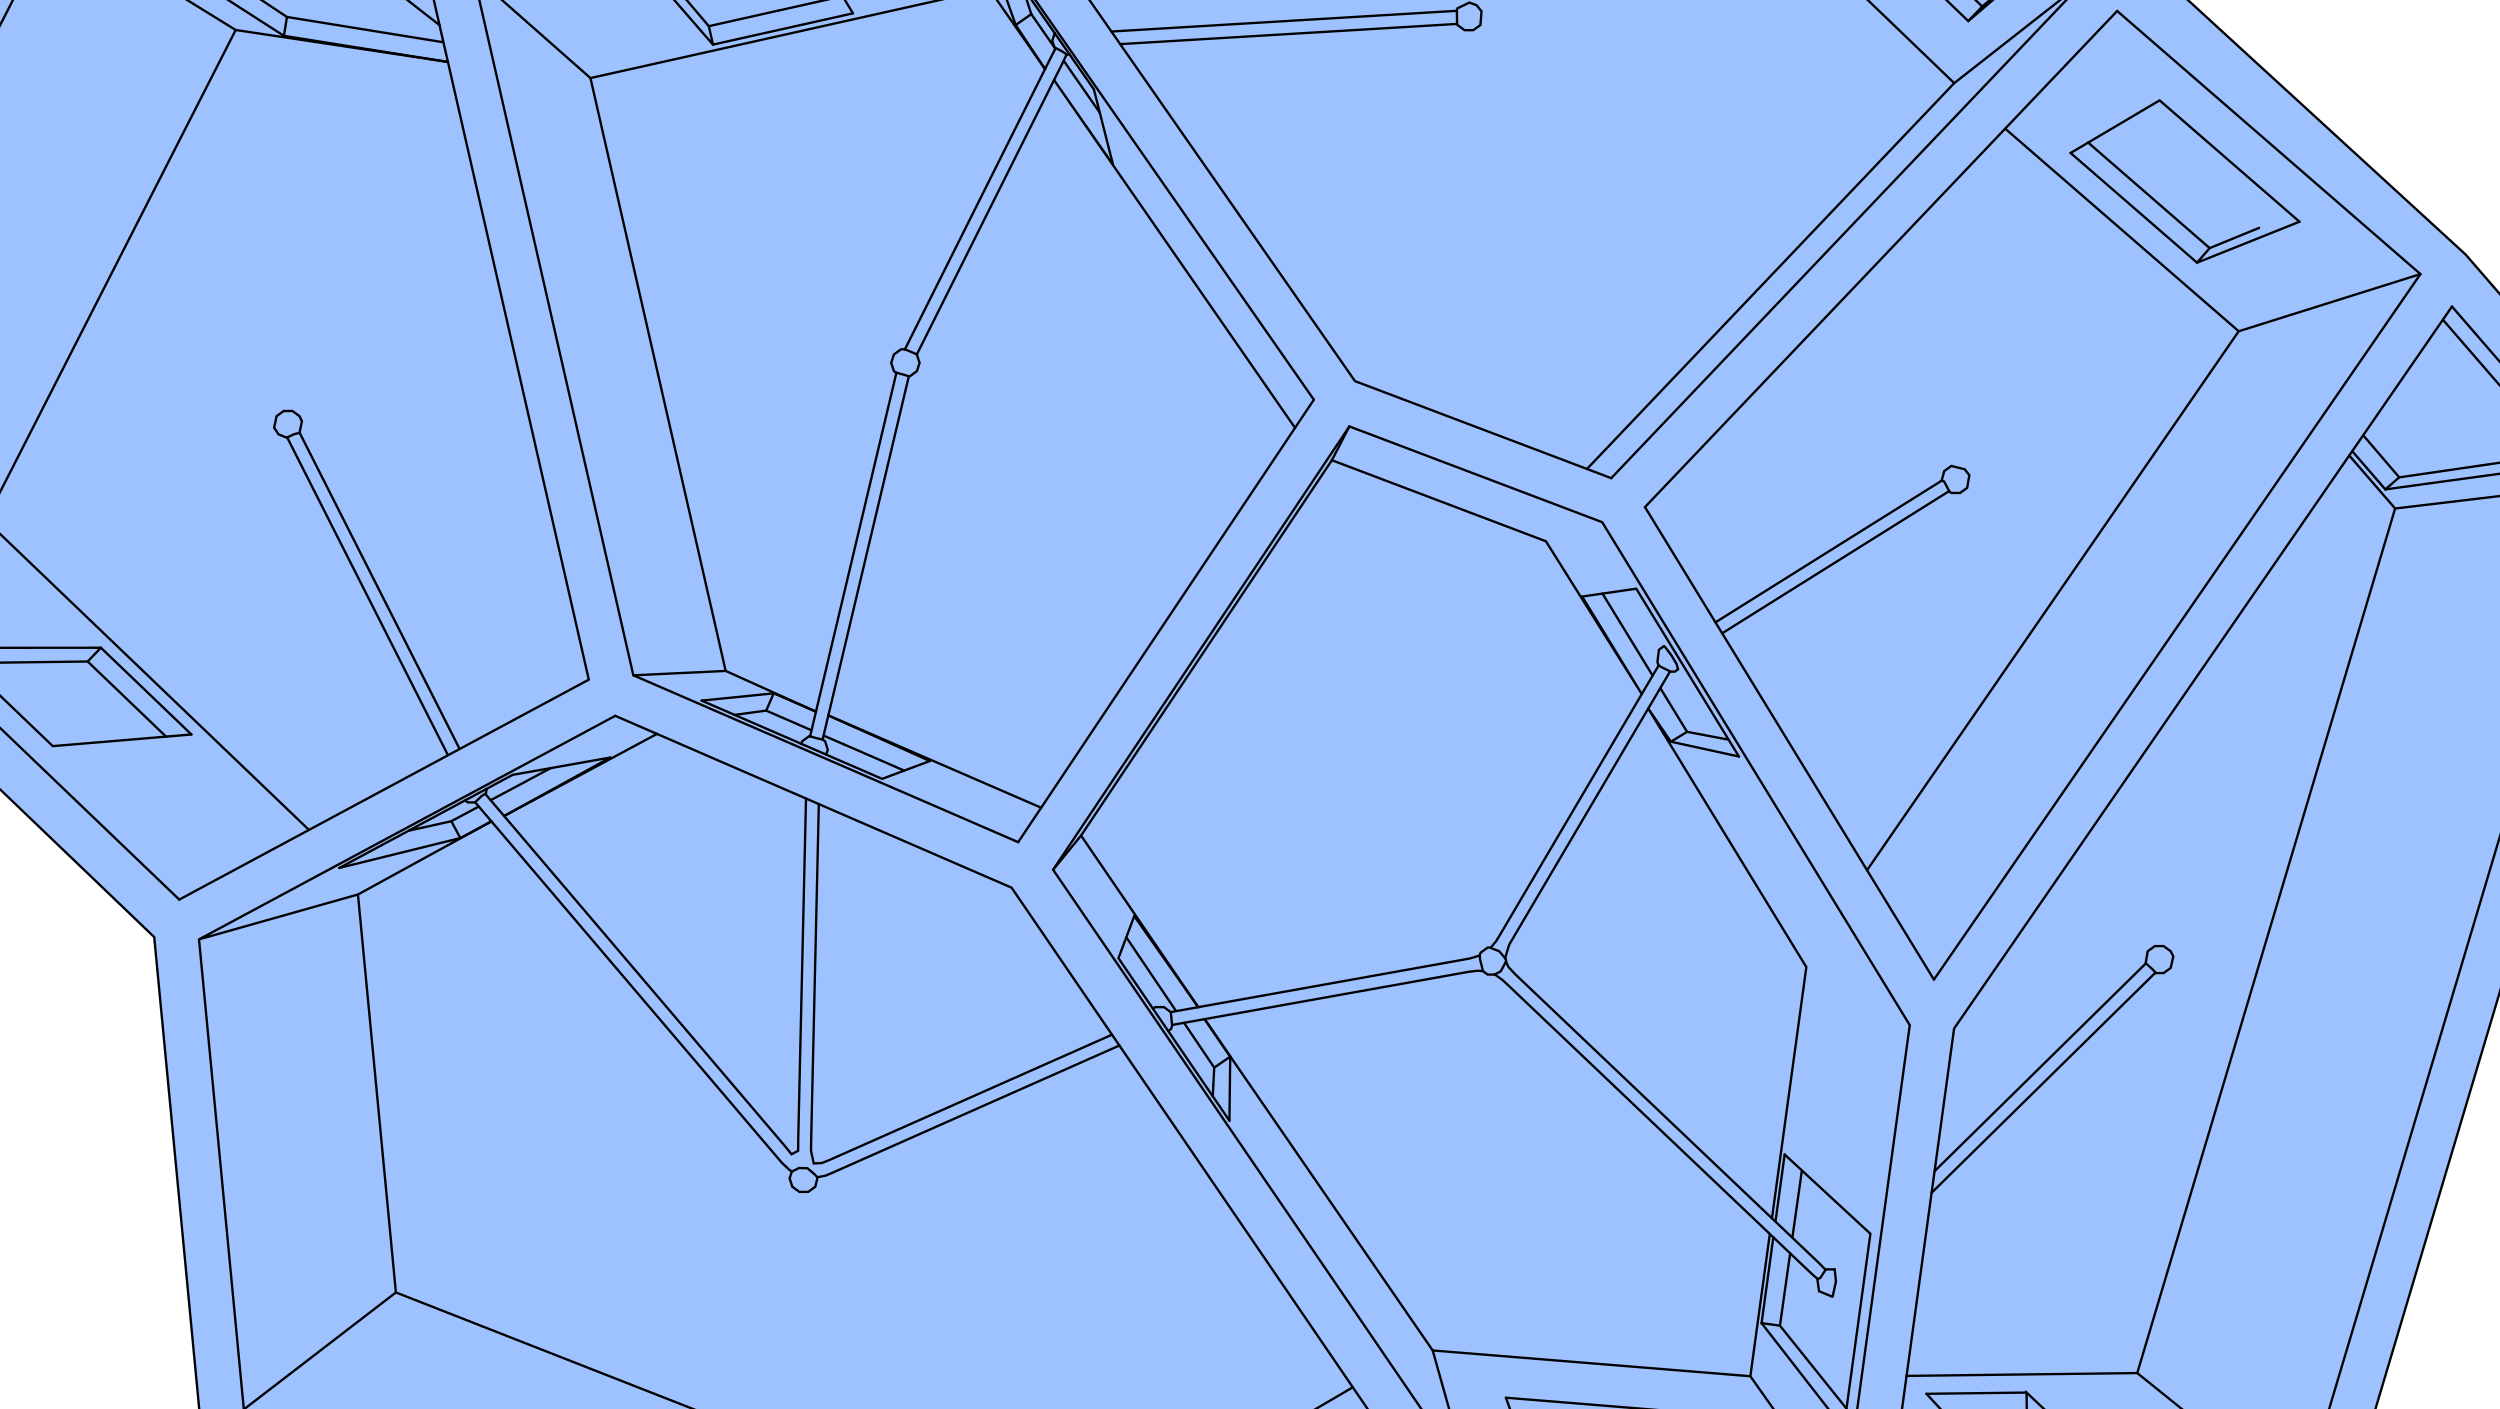
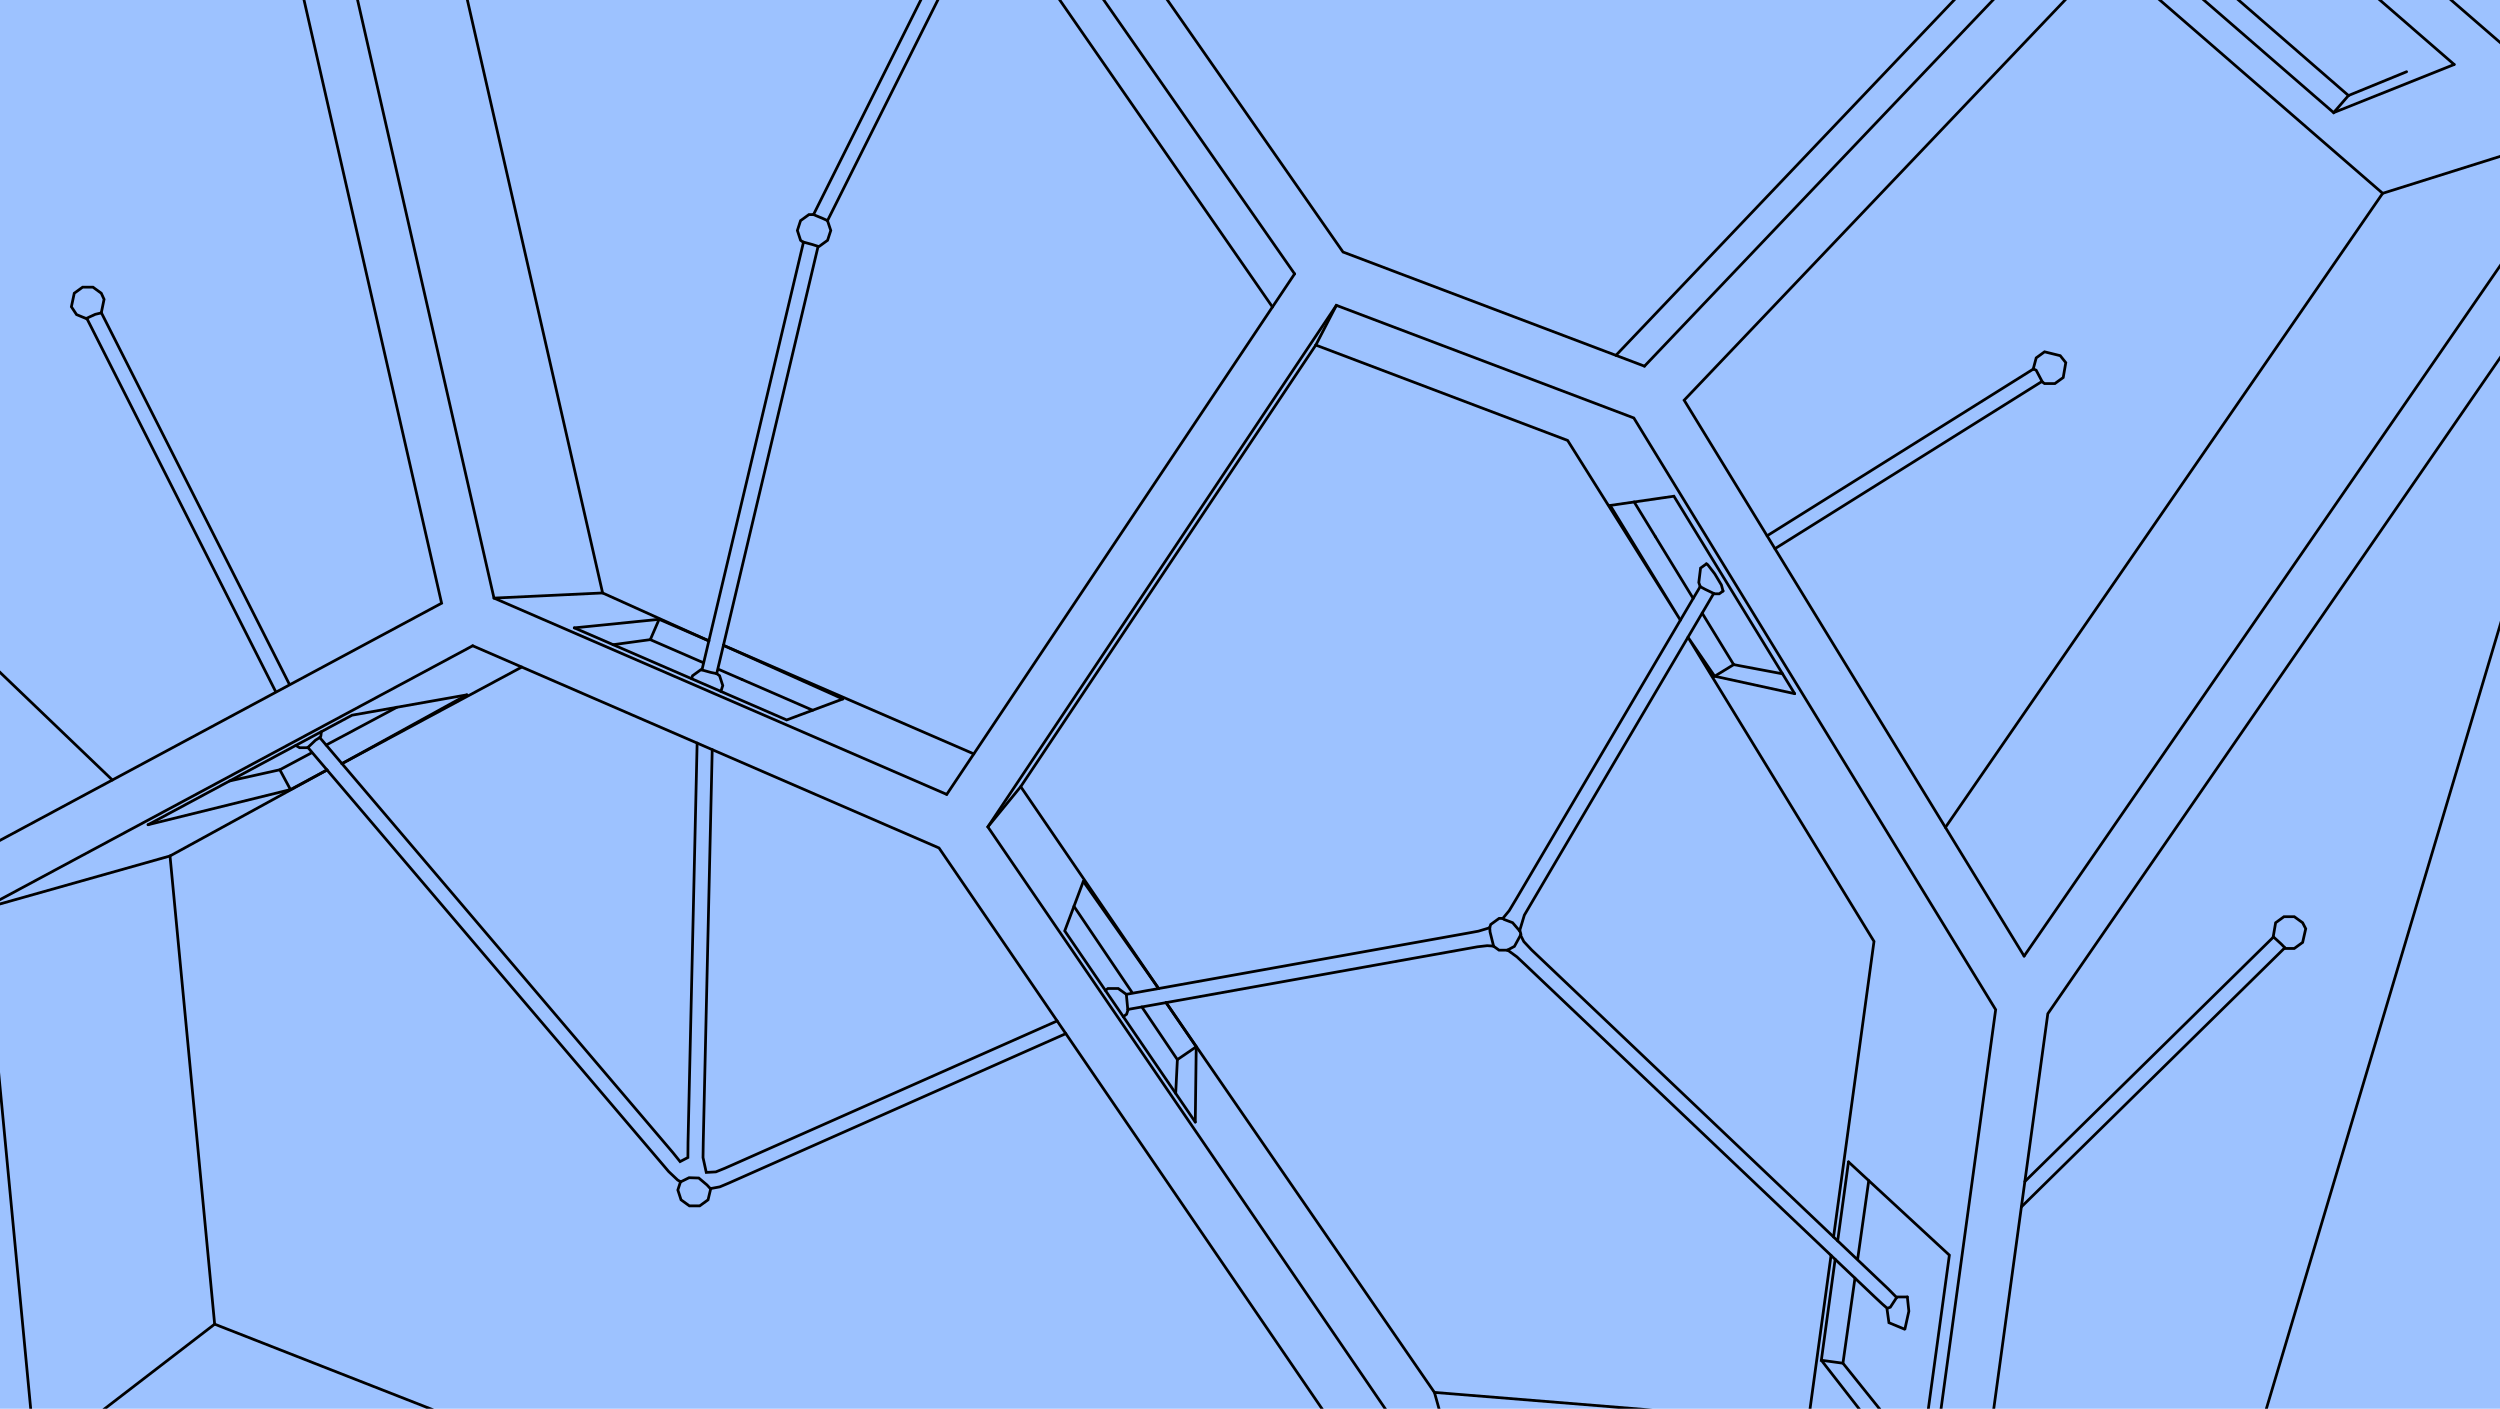
- <svg xmlns="http://www.w3.org/2000/svg" width="2126" height="1198">
-   <style>.B{fill:none}.C{stroke:#000}.D{stroke-linecap:round}.E{stroke-width:1.5}</style>
-   <defs>
+ <svg xmlns="http://www.w3.org/2000/svg" width="2126" height="1198" version="1.1" id="svg57" viewBox="0 0 1807.1 1018.3">
+   <style id="style2">.B{fill:none}.C{stroke:#000}.D{stroke-linecap:round}.E{stroke-width:1.5}</style>
+   <defs id="defs7">
    <clipPath id="A">
-       <path d="M0 0h1595v899H0z" />
+       <path d="M 0,0 H 1595 V 899 H 0 Z" id="path4" />
+     </clipPath>
+     <clipPath clipPathUnits="userSpaceOnUse" id="clipPath1090">
+       <rect style="opacity:1;fill:#e09eff;fill-opacity:0.8;stroke-width:1.275;stroke-dasharray:1.275, 2.55" id="rect1092" width="1355.359" height="763.744" x="136.14" y="106.462" />
    </clipPath>
  </defs>
-   <g clip-path="url(#A)" transform="matrix(1.3333 0 0 1.3333 0 .00003)">
-     <path d="M1187.625 991.41l-255.609-20.734-269.504 157.472-533.52-209.21-30.629-321.243-286.625-274.648L18.965-83.301l265.719 42.27 312.113-69.758 54.223-245.293 475.601 109.75 446.051 408.73 120.535 139.164-204.672 686.153-300.91 3.695" fill="#84b3ff" fill-opacity=".8" />
-     <g transform="rotate(270)" class="B C D E">
-       <path d="M-991.41 1187.625l20.734-255.609-157.472-269.504 209.21-533.52 321.243-30.629 274.648-286.625L83.301 18.965l-42.27 265.719 69.758 312.113 245.293 54.223-109.75 475.601-408.73 446.051-139.164 120.535-686.153-204.672-3.695-300.91" />
-       <path d="M-911.27 1175.965l124.332 17.015 50.563-54.695m253.848-29.18l107.054-65.468-5.004-34.528M-105 709.879l48.016-12.191 102.961-71.743m-630.297 97.504l-26.821-10.074-103.632 70.773M-446.855 447.5l-49.922 115.129 11.375 30.433m2.226-203.824l-11.027-62.254-59.375-110.554m-335.414 1012.289l-53.731 49.703.875 71.07m645.668 288.539l91.977-79.668-.149-.547m62.93-91.164l77.406-89.226-33.558-56.762m98.75-48.168l150.187-156.25M-891.492 960.504l-17.699 6.375-11.981 147.707M-8.5 544.027l61.012-36.832-22.973-102.777m-45.578-124.074l31.305-40.082L40.34 82.648M-413.215-31.754l-62.676 65.41 7.43 88.43m-494.434 1082.273l306.872 41.993 460.507 317.554m188.5-213.543l-316.414-301.172-301.371 184.305m726.742-609.664L-243.09 864.238l-61.89 163.438m50.039-189.68l-282.207-188.594m80.582-256.996l-109.625 252.817-385.457 263.246" />
-       <path d="M14.152 273.457l-447.64 102.094-140.289-261.231m102.011 988.207l4.989-26.492m69.418-42.469l18.765-11.48m-519.84 155.637l52.918-42.446 46.118 6.52m9.953 1.41l42.91 6.066m737.519-491.5l17.352-5.601m-707.559 121.359l18.293.918 28.555-19.261m7.453-5.032l47.102-31.777m122.945-179.906l5.73-13.18m3.336-7.676l12.575-28.918-2.743-20.16m-58.453-163.152l-9.363-17.539-6.066-27.25m371.609 1148.75l67.297-77.489m-198.656 300.481l-14.86-102.078 26.852-22.969M2.07 1271.566l-6.226-7.261 144.66-150.95 8.715 5.125M-6.684 496.746l-10.019-44.637 47.832-40.582m-58.086-128.695l16.133-99.816 46.285-69.704M-422.918-21.625l.996 77.547-47.898 49.98m-290.961 1126.114l.711.722 8.843 8.992 4.426 4.497 44.219 44.961 4.418 4.492 8.844 8.992 4.422 4.492 4.418 4.496 4.421 4.496 4.422 4.492 4.418 4.497 4.422 4.492 4.418 4.496 4.422 4.492 4.418 4.492 4.418 4.496 4.422 4.492 8.836 8.985 11.582 11.773m5.84-6.164l-.621-.633-4.411-4.484-4.414-4.488-4.41-4.485-4.414-4.484-4.41-4.488-4.414-4.489-4.41-4.484-4.414-4.488-4.414-4.485-4.415-4.488-4.41-4.488-4.414-4.488-4.414-4.485-48.554-49.371-4.418-4.492-8.829-8.977-4.418-4.488-4.414-4.492-3.957-4.024m-62.879-69.554l.524-.457 4.094-4.032 4.277-4.496 8.555-9 4.281-4.5 21.387-22.5 4.277-4.496 17.109-18 4.278-4.496 4.277-4.5 4.274-4.496 8.554-9 4.278-4.496 4.273-4.5 4.277-4.496 4.274-4.496 4.277-4.5 4.277-4.496 4.274-4.5 4.277-4.496 8.547-8.993 4.277-4.496 4.274-4.5 4.273-4.496 4.278-4.496 12.82-13.488 4.277-4.496 12.821-13.488 4.273-4.493 8.547-8.992 4.48-4.187 3.442-1.731m2.394-.449l.235-.027 8.269 2.5 6.27 3.679 6.258 3.688 6.261 3.687 6.262 3.684 31.309 18.437 6.265 3.688 6.262 3.687 6.266 3.692 6.261 3.687 6.266 3.688 6.262 3.687 6.265 3.692 6.266 3.687 6.266 3.692 6.265 3.687 6.266 3.691 6.265 3.688 6.266 3.691 6.266 3.688 6.265 3.691 6.27 3.692 6.265 3.691 6.262 3.684 5.207 3.039m24.328 33.246l.426.68 2.742 4.375 2.739 4.375 2.742 4.375 2.738 4.375 2.742 4.375 2.739 4.378 2.742 4.375 2.738 4.372 2.742 4.375 2.738 4.375 2.743 4.375 5.476 8.75 2.742 4.371 5.477 8.75 2.742 4.375 2.738 4.371 2.739 4.375 2.738 4.371 2.738 4.375 2.742 4.371 2.739 4.375 5.476 8.742 2.739 4.375 13.691 21.856 2.738 4.375 2.528 4.031m6.82-4.52l-.223-.355-10.953-17.485-2.738-4.375-2.735-4.371-2.738-4.371-2.742-4.375-5.477-8.742-2.738-4.375-2.738-4.371-2.738-4.375-2.739-4.371-2.738-4.375-2.742-4.371-5.477-8.75-2.742-4.375-2.738-4.371-2.738-4.375-2.743-4.375-5.476-8.75-2.742-4.375-2.739-4.375-2.742-4.375-2.738-4.375-2.742-4.375-2.739-4.375-2.742-4.375-5.312-8.485m-27.547-36.265l-.266-.16-6.39-3.786-37.571-22.125-6.261-3.683-6.262-3.688-6.258-3.687-6.262-3.684-6.258-3.687-6.261-3.684-6.258-3.687-6.262-3.684-6.258-3.687-6.257-3.684-6.258-3.688-25.031-14.734-6.254-3.687-12.516-7.368-6.254-3.683-6.258-3.684-6.273-3.762-4.219-3.48m-4.945-7.078l-.289-.582-1.676-5.551-.945-5.121-.914-5.094-.911-5.094-.914-5.093-.91-5.094-.914-5.09-1.828-10.187-.91-5.094-.914-5.094-.914-5.098-.91-5.093-2.743-15.282-.91-5.097-.914-5.094-.914-5.098-.914-5.093-.91-5.094-1.828-10.195-.914-5.094-.91-5.098-.915-5.097-.914-5.094-2.742-15.293-.91-5.098-6.824-38.039m-14.418-37.488l-.262-.59-4.195-9.453-2.098-4.731-2.094-4.726-4.195-9.453-2.094-4.727-2.097-4.726-2.094-4.727-2.098-4.727-2.093-4.726-4.196-9.453-4.187-9.453-2.098-4.723-2.094-4.727-2.097-4.726-2.094-4.727-2.098-4.722-2.093-4.727-2.098-4.723-2.094-4.726-2.094-4.723-2.097-4.726-2.094-4.723-2.094-4.727-2.097-4.722-2.094-4.727-4.188-9.445-2.097-4.723-2.094-4.726-8.375-18.891-2.082-4.742-1.965-4.86-.285-5.191 8.066-1.762 8.317.125 8.277.188 8.281.187 8.282.192 8.277.187 8.281.192 8.281.187 8.282.192 16.562.375 8.285.191 8.282.187 8.281.192 8.285.187 8.285.192 8.281.187 8.285.188 8.286.191 8.285.188 8.285.191 8.285.188 8.285.191 8.289.187 8.285.192 22.313.508m41.195 2.429l.93.219 8.156 1.942 8.227 1.953 8.226 1.949 8.223 1.953 8.227 1.953 8.222 1.949 8.227 1.953 8.222 1.954 8.223 1.949 8.223 1.953 8.222 1.949 16.446 3.906 8.218 1.95 8.223 1.953 8.219 1.949 8.223 1.949 8.218 1.953 8.219 1.95 8.219 1.953 24.656 5.847 8.215 1.953 8.219 1.95 8.215 1.949 17.039 4.039m13.961 5.102l.179.089 6.34 3.176 6.414 3.207 6.41 3.207 19.242 9.621 6.411 3.207 19.242 9.621 6.414 3.211 6.418 3.207 6.414 3.207 6.414 3.211 6.418 3.207 6.414 3.207 6.418 3.211 6.414 3.207 6.418 3.211 6.418 3.207 6.418 3.211 6.418 3.207 12.836 6.422 6.418 3.207 12.836 6.422 6.422 3.211 6.406 3.199 5.211 2.469m6.547 34.145l.011.168.309 5.179.312 5.176.309 5.176.313 5.176.308 5.175.313 5.172.308 5.176.313 5.176.308 5.176.313 5.175.308 5.172.313 5.176.309 5.176.308 5.172.313 5.175.308 5.172.313 5.176.308 5.172.313 5.176.308 5.172.313 5.175.309 5.172.312 5.172.309 5.172.312 5.176.617 10.344.313 5.171.308 5.172.313 5.172.308 5.172.313 5.172.617 10.344.313 5.172.308 5.171.313 5.168.308 5.172.313 5.172.777 12.942m8.352-.18l-.039-.723-.313-5.176-.308-5.175-.309-5.172-.313-5.176-.308-5.176-.313-5.176-.308-5.175-.313-5.176-.308-5.176-.313-5.176-.308-5.175-.313-5.176-.308-5.176-.313-5.176-.309-5.176-.312-5.175-.309-5.18-.312-5.176-.309-5.176-.308-5.179-.625-10.352-.309-5.18-.309-5.175-.312-5.18-.309-5.18-.312-5.175-.309-5.18-.312-5.18-.313-5.176-.308-5.179-.313-5.18-.308-5.18-.313-5.179-.308-5.176-.313-5.18-.309-5.18-.312-5.179-.309-5.18-.312-5.184-.309-5.179-.437-7.301m-11.063-35.773l-.98-.528-6.602-3.367-6.422-3.211-6.425-3.211-6.422-3.215-6.426-3.211-6.422-3.211-6.426-3.214-19.265-9.633-6.422-3.215-32.11-16.055-6.418-3.211-6.422-3.211-6.421-3.207-12.836-6.422-6.422-3.21-6.418-3.208-12.836-6.421-6.418-3.207-6.418-3.211-17.113-8.551m-14.938-5.422l-.801-.191-8.296-1.973-8.223-1.953-8.223-1.949-8.222-1.954-8.227-1.953-8.223-1.953-8.226-1.949-8.223-1.953-24.68-5.86-8.226-1.949-24.68-5.859-8.23-1.953-8.227-1.953-8.23-1.953-8.227-1.954-24.691-5.859-8.231-1.957-8.23-1.953-8.235-1.953-25.328-6.008m-39.691-2.629l-.891-.02-8.297-.191-8.293-.187-8.293-.192-8.293-.187-8.293-.192-16.585-.375-8.293-.191-8.293-.188-8.289-.191-8.293-.188-8.289-.191-8.29-.187-8.292-.188-8.29-.191-8.289-.188-8.289-.191-8.289-.188-8.285-.191-16.578-.375-8.285-.192-8.289-.187-8.285-.191-16.571-.375-8.242-.067-2.211-4.23 4.84-3.883 9.547-8.117 4.773-4.063 4.774-4.058 4.773-4.063 4.77-4.059 9.547-8.125 4.773-4.058 9.547-8.125 4.777-4.059 14.321-12.187 4.773-4.059 4.777-4.062 9.547-8.125 4.778-4.063 9.546-8.125 4.778-4.062 4.773-4.063 4.778-4.062 4.773-4.063 9.555-8.125 4.773-4.066 9.555-8.125 4.773-4.063 4.778-4.066 9.554-8.125 4.778-4.067 4.777-4.062 4.777-4.066 4.778-4.063 4.777-4.066 4.777-4.063 4.778-4.066 4.777-4.063 4.777-4.066 4.778-4.063 10.187-8.675m28.574-16.305l.754-.383 6.559-3.32 13.125-6.641 6.559-3.32 6.562-3.317 6.559-3.32 6.562-3.32 13.117-6.641 6.559-3.316 6.562-3.321 6.559-3.32 6.559-3.316 6.558-3.321 6.555-3.32 6.558-3.316 6.559-3.321 6.559-3.316 6.554-3.316 6.559-3.321 6.555-3.316 6.558-3.317 6.555-3.32 6.555-3.316 6.558-3.317 6.555-3.316 6.555-3.32 19.664-9.95 4.222-2.14m-3.152-7.832l-.852.426-6.558 3.32-6.563 3.32-6.558 3.317-6.559 3.32-6.562 3.32-6.559 3.32-6.563 3.321-6.562 3.316-6.559 3.32-19.687 9.961-6.563 3.325-19.687 9.961-6.566 3.32-6.563 3.32-6.563 3.324-6.566 3.321-6.562 3.32-6.567 3.324-6.566 3.321-6.563 3.324-6.566 3.32-6.567 3.324-6.566 3.321-6.566 3.324-6.567 3.32-11.371 5.754m-30.004 17.344l-.441.371-4.844 4.113-4.781 4.071-4.781 4.066-4.782 4.07-4.781 4.067-4.781 4.07-9.563 8.133-4.781 4.07-9.562 8.133-4.782 4.07-4.781 4.067-4.777 4.066-14.344 12.199-4.777 4.067-4.782 4.066-4.777 4.066-4.781 4.067-4.778 4.066-4.781 4.067-4.777 4.066-4.781 4.067-4.778 4.066-4.781 4.066-4.777 4.063-9.555 8.133-4.781 4.066-4.778 4.063-9.554 8.132-4.778 4.063-4.777 4.066-4.777 4.063-4.778 4.066-4.777 4.063-4.777 4.066-4.778 4.063-4.777 4.066-9.555 8.125-4.773 4.066-9.555 8.125-4.777 4.055-4.625 4.898-.887 1.555m-3.683 16.094l.003.344.907 4.836 2.027 4.824 4.187 9.453 4.196 9.453 2.094 4.731 2.097 4.726 2.094 4.727 4.195 9.453 2.094 4.73 4.195 9.453 2.094 4.731 2.098 4.726 2.097 4.731 2.098 4.726 2.098 4.731 2.093 4.726 4.196 9.461 2.097 4.727 4.196 9.461 2.094 4.73 2.097 4.727 18.879 42.574 2.098 4.735 7.644 17.238" />
-       <path d="M-653.723 747.641l.161.886.894 5.032.914 5.097 1.828 10.203.918 5.102 7.313 40.812.914 5.098 1.828 10.203.914 5.098.914 5.101.914 5.098.914 5.102.914 5.097.914 5.102 2.742 15.293.915 5.101 3.656 20.391.91 5.098 2.742 15.293.914 5.093.914 5.098.91 5.098.61 5.261-.211 3.395m-2.223 7.543l-.316.644-3.309 4.543-4.265 4.543-4.274 4.493-17.094 17.984-4.277 4.496-12.82 13.488-4.278 4.496-8.547 8.993-4.277 4.496-8.547 8.992-4.277 4.5-4.274 4.496-4.277 4.496-4.277 4.5-4.274 4.496-4.277 4.496-4.277 4.5-4.274 4.496-4.277 4.5-4.277 4.496-4.278 4.5-4.273 4.5-4.278 4.497-8.554 9-4.278 4.496-21.386 22.5-4.278 4.496-4.281 4.5-4.277 4.5-4.278 4.504-4.277 4.5-4.281 4.5-4.324 4.617-2.352 2.695m502.426 83.793l-1.09 1.504v5.594l3.285 4.527 8.063 1.387 3.777-3.004 2.094-8.504-3.289-4.527-6.098-1.621M-620.66 1374.48v5.497l3.289 4.527 7.398 1.668 3.246-1.668 3.289-4.527v-5.594l-3.289-4.528-7.921-1.363m202.503-307.234l-2.3-3.168-7.809-.961-2.25.762m-3.883 7.207v3.121l1.496 2.058m-382.925 94l.203.465.004 5.453m-17.36-1.441l-.019-.246 3.433-8.293 7.965-1.121m800.332-229.75l-.687.242-3.289 4.523v5.598l3.289 4.527 8.699.715 3.891-3.125 1.714-4.594-3.664-7.644-1.605-.524m-14.238-256.343l-4.875-1.582-5.399 1.832m-3.5 7.261l-.019.2.207 1.754m-569.641 268.695v-2.027l-3.289-4.528-1.68-.547" />
-       <path d="M-619.363 945.781l-2.231 3.071v4.5m8.102 7.183l.508.168 1.91-.621m388.273-382.902v-2.492l-3.289-4.528-5.324-1.726-5.32 1.726-1.137 1.563m-2.152 7.918v.644l3.289 4.524 5.32 1.73 5.371-1.797m-50.059-393.715l.02.02 7.336 1.512 3.308-1.512 3.29-4.524v-5.597l-3.29-4.528-7.347-1.554-4.235 2.804-2.351 5.715m-231.203 113.141l-1.242 2.039v4.629m5.339 6.457l.973.453 2.387.305m33.594 206.351v-.613l-3.293-4.527-1.602-.532m-6.891 15.891l3.168 1.027 5.325-1.73 1.16-1.594m-173.903 222.117l3.188-4.382v-5.602l-1.016-1.395m-14.238 9.723l1.313 1.801 2.613.851m-93.418-242.683l-4.492-1.461-5.321 1.73-3.289 4.528v5.593l3.289 4.528 6.121 1.469m14.434 616.808l-42.82-5.859m-9.993-1.367l-54.726-7.489-1.606 11.707m465.043-126.168l-62.203 38.039m0 0l97.43-61.121 51.703-136.527" />
-       <path d="M-293.547 849.5l21.551 11.145-61.066 161.257-320.782 196.176-308.215-42.176" />
-       <path d="M-777.074 1130.191l160.234 21.926 164.91-100.851m0 0l-21.144 14.472 6.297 10.297M-105 709.879l53.941-37.586m0 0l-221.836 153.703M7.055 630.934l-51.121 35.621" />
-       <path d="M-44.066 666.555l28.125-18.727 6.925 9.945M-680.93 774.449l6.973 10.215 23.937-16.348" />
-       <path d="M-650.02 768.316l-211.332 145.493m328.414-224.289l-109.453 74.75" />
-       <path d="M-642.391 764.27l58.071-40.821m131.086-234.75l11.015 4.778m0 0l-4.636-45.977m-106.723-231.07l19.047 77.183m0 0l10.738-5.765m-418.055 1061.644l53.641-56.906-12.352.152m612.789 207.555l-24.375 21.109 7.676 8.864m206.895-209.602l-69.953 80.633 9.277 8.051m289.707-304.688L-13.43 1255.391l9.274 8.918m33.695-859.891l-57.992 50.32m0 0l11.75-2.629M40.34 82.648l-63.215 98.45 12.051 1.918m-457.637-60.93l55.328-57.742-8.789-8.422m-527.066 460.711l48.773-124.387-11.23-4.406m286.644 845.656l449.981 310.297 167.804-193.43m19.106-20.898l-317.07-301.789m-538.934 95.894l-67.356 52.395m639.274-315.32l-282.75-188.957-387.902 264.914-19.411 239.3" />
-       <path d="M-962.059 1175.902l84.27-59.492 90.723 12.414m313.992-63.086l-9.453 43.367m528.504-483.16l-61.918 21.883m-521.207 1.574l106.429-245.449L15.914 302.09l67.141 300.398-337.996 235.508m-419.016-53.332l-40.816-.516m272.554-290.671l-11.691 26.964" />
-       <path d="M-453.91 520.441l25.98-57.597m-87.258 201.234l58.86-135.742" />
-       <path d="M-456.328 528.336l-29.074 64.726m-69.344 78.626l21.808 17.832 239.391 159.98m-240.984-555.887l10.644 19.821" />
-       <path d="M-523.887 313.434l-46.633-85.125m102.418 190.703l-52.355-97.485" />
-       <path d="M-520.457 321.527l37.281 67.711m-115.957-262.3l-299.805 28.585 74.594 96.985 253.824-24.199-28.613-101.371m0 0l142.567 265.468m25.847 11.547l2.789 58.891 378.141-86.242L7.055 630.934l76-28.446m-971.262 690.098l-.785-63.867m11.422-12.684l1.808 147.141-83.906 104.187m764.152 96.543l-112.839 97.735-651.313-194.278" />
-       <path d="M-312.145 1521.402l15.965 116.629m-12.175 23.61l-15.977-133.981-551.43-164.484m585.227 135.211l-33.797 29.273m156.805-126.363l26.105 65.355m-33.398 77.141l-36.457-115.91-343.762-237.051" />
-       <path d="M-82.059 1278.934l-129.218 148.949m197.847-172.492l14.606 17.105m10.914 56.969l-65.117-83.039 176.453-183.578 85.996-372.645 112.652-17.707" />
-       <path d="M-53.027 1246.426l-246.09-234.231m-603.93 90.75l11.555-142.441m13.703 155.906l16.437-202.601-81.296 22.793m914.195-481.864L-8.5 544.027m-14.375-362.929l-16.637 104.597" />
-       <path d="M-39.512 285.695l20.371-135.363L52.113 34.836M15.914 302.09l-65.703 74.512M-573.777 114.32l256.613-267.808L52.113 34.836m-465.246 29.508l-.082-96.098" />
-       <path d="M-317.164-153.488L-331.789-9.113-19.141 150.332m-510.203 46.727L-331.789-9.113m-568.426 401.359l-44.812-36.363m-6.621 552.586l-145.141-248.395 197.851-504.551" />
-       <path d="M-1096.789 660.074l104.934 19.614 167.511-427.18m-60.492 610.332l-107.019-183.152m678.539 563.402l.093.137 6.063-3.211.664-1.446m-307.945 130.129l.011.012-3.836 4.195-2.015 1.957m192.023-309.687l.125-.055 2.156-4.488 1.485-2.746m-186.606-97.801l-.125-.012 4.539-3.894 1.778-4.684.527-.621m-205.523 213.473l-.032.019-5.211-3.394-.613-1.672m202.278-198.77l.07-.019-6.117-3.328-2.063-3.848m614.684-24.164l-.035.058-8.317.122m6.242-271.579l-21.168 14.715-2.441 4.735-2.07 3.105M-222.82 577.172l-.012.062-2 4.813-1.215 2.691m-427.664 162.891l.094-.086 8.058-.766m26.192 199.016l.027.07 7.641-1.91 2.375-.156m139.687-427.086l-.062.051-1.332 4.82-.625 3.078m233.898 47.09l.024.094-1.286 4.699-.992 3.102m-39.152-396.383l.187-.067 2.102 4.59.773 3.242M-511.719 303.09l.055-.016 3.875 4.063 1.488 2.34m-240.828 195.648l-.043.09 2.223 4.496-.168 5.269-3.754 4.438-1.941 1.793m338.667 540.047l-.48.722-4.969 3.821-6.011 3.594-3.286.882m-400.078 98.477l.09.144 9.559 2.114 7.711-.817m412.25-136.629l-33.543 20.52m-7.965 4.871l-27.91 17.078m428.035-397.597l-33.133 23.031m-403-162.996l-16.633 38.254m-18.875-263.77l20.492 38.371M-6.684 496.746l9.133 40.672m-147.804 903.434l-12.895-31.504" />
+   <g clip-path="url(#clipPath1090)" transform="matrix(1.3333,0,0,1.3333,-181.5158,-141.9459)" id="g55" style="opacity:1">
+     <path d="M 1187.625,991.41 932.016,970.676 662.512,1128.148 128.992,918.938 98.363,597.695 -188.262,323.047 18.965,-83.301 l 265.719,42.27 312.113,-69.758 54.223,-245.293 475.601,109.75 446.051,408.73 120.535,139.164 -204.672,686.153 -300.91,3.695" fill="#84b3ff" fill-opacity="0.8" id="path9" />
+     <g transform="rotate(-90)" class="B C D E" id="g53">
+       <path d="m -991.41,1187.625 20.734,-255.609 -157.472,-269.504 209.21,-533.52 321.243,-30.629 274.648,-286.625 406.348,207.227 -42.27,265.719 69.758,312.113 245.293,54.223 -109.75,475.601 -408.73,446.051 -139.164,120.535 -686.153,-204.672 -3.695,-300.91" id="path11" />
+       <path d="m -911.27,1175.965 124.332,17.015 50.563,-54.695 m 253.848,-29.18 107.054,-65.468 -5.004,-34.528 M -105,709.879 -56.984,697.688 45.977,625.945 m -630.297,97.504 -26.821,-10.074 -103.632,70.773 m 267.918,-336.648 -49.922,115.129 11.375,30.433 m 2.226,-203.824 -11.027,-62.254 -59.375,-110.554 m -335.414,1012.289 -53.731,49.703 0.875,71.07 m 645.668,288.539 91.977,-79.668 -0.149,-0.547 m 62.93,-91.164 77.406,-89.226 -33.558,-56.762 m 98.75,-48.168 150.187,-156.25 m -1042.855,-155.742 -17.699,6.375 -11.981,147.707 M -8.5,544.027 52.512,507.195 29.539,404.418 M -16.039,280.344 15.266,240.262 40.34,82.648 m -453.555,-114.402 -62.676,65.41 7.43,88.43 m -494.434,1082.273 306.872,41.993 460.507,317.554 m 188.5,-213.543 -316.414,-301.172 -301.371,184.305 m 726.742,-609.664 -345.031,240.406 -61.89,163.438 m 50.039,-189.68 -282.207,-188.594 m 80.582,-256.996 -109.625,252.817 -385.457,263.246" id="path13" />
+       <path d="M 14.152,273.457 -433.488,375.551 -573.777,114.32 m 102.011,988.207 4.989,-26.492 m 69.418,-42.469 18.765,-11.48 m -519.84,155.637 52.918,-42.446 46.118,6.52 m 9.953,1.41 42.91,6.066 m 737.519,-491.5 17.352,-5.601 m -707.559,121.359 18.293,0.918 28.555,-19.261 m 7.453,-5.032 47.102,-31.777 m 122.945,-179.906 5.73,-13.18 m 3.336,-7.676 12.575,-28.918 -2.743,-20.16 m -58.453,-163.152 -9.363,-17.539 -6.066,-27.25 m 371.609,1148.75 67.297,-77.489 m -198.656,300.481 -14.86,-102.078 26.852,-22.969 M 2.07,1271.566 l -6.226,-7.261 144.66,-150.95 8.715,5.125 M -6.684,496.746 -16.703,452.109 31.129,411.527 m -58.086,-128.695 16.133,-99.816 46.285,-69.704 m -458.379,-134.937 0.996,77.547 -47.898,49.98 m -290.961,1126.114 0.711,0.722 8.843,8.992 4.426,4.497 44.219,44.961 4.418,4.492 8.844,8.992 4.422,4.492 4.418,4.496 4.421,4.496 4.422,4.492 4.418,4.497 4.422,4.492 4.418,4.496 4.422,4.492 4.418,4.492 4.418,4.496 4.422,4.492 8.836,8.985 11.582,11.773 m 5.84,-6.164 -0.621,-0.633 -4.411,-4.484 -4.414,-4.488 -4.41,-4.485 -4.414,-4.484 -4.41,-4.488 -4.414,-4.489 -4.41,-4.484 -4.414,-4.488 -4.414,-4.485 -4.415,-4.488 -4.41,-4.488 -4.414,-4.488 -4.414,-4.485 -48.554,-49.371 -4.418,-4.492 -8.829,-8.977 -4.418,-4.488 -4.414,-4.492 -3.957,-4.024 m -62.879,-69.554 0.524,-0.457 4.094,-4.032 4.277,-4.496 8.555,-9 4.281,-4.5 21.387,-22.5 4.277,-4.496 17.109,-18 4.278,-4.496 4.277,-4.5 4.274,-4.496 8.554,-9 4.278,-4.496 4.273,-4.5 4.277,-4.496 4.274,-4.496 4.277,-4.5 4.277,-4.496 4.274,-4.5 4.277,-4.496 8.547,-8.993 4.277,-4.496 4.274,-4.5 4.273,-4.496 4.278,-4.496 12.82,-13.488 4.277,-4.496 12.821,-13.488 4.273,-4.493 8.547,-8.992 4.48,-4.187 3.442,-1.731 m 2.394,-0.449 0.235,-0.027 8.269,2.5 6.27,3.679 6.258,3.688 6.261,3.687 6.262,3.684 31.309,18.437 6.265,3.688 6.262,3.687 6.266,3.692 6.261,3.687 6.266,3.688 6.262,3.687 6.265,3.692 6.266,3.687 6.266,3.692 6.265,3.687 6.266,3.691 6.265,3.688 6.266,3.691 6.266,3.688 6.265,3.691 6.27,3.692 6.265,3.691 6.262,3.684 5.207,3.039 m 24.328,33.246 0.426,0.68 2.742,4.375 2.739,4.375 2.742,4.375 2.738,4.375 2.742,4.375 2.739,4.378 2.742,4.375 2.738,4.372 2.742,4.375 2.738,4.375 2.743,4.375 5.476,8.75 2.742,4.371 5.477,8.75 2.742,4.375 2.738,4.371 2.739,4.375 2.738,4.371 2.738,4.375 2.742,4.371 2.739,4.375 5.476,8.742 2.739,4.375 13.691,21.856 2.738,4.375 2.528,4.031 m 6.82,-4.52 -0.223,-0.355 -10.953,-17.485 -2.738,-4.375 -2.735,-4.371 -2.738,-4.371 -2.742,-4.375 -5.477,-8.742 -2.738,-4.375 -2.738,-4.371 -2.738,-4.375 -2.739,-4.371 -2.738,-4.375 -2.742,-4.371 -5.477,-8.75 -2.742,-4.375 -2.738,-4.371 -2.738,-4.375 -2.743,-4.375 -5.476,-8.75 -2.742,-4.375 -2.739,-4.375 -2.742,-4.375 -2.738,-4.375 -2.742,-4.375 -2.739,-4.375 -2.742,-4.375 -5.312,-8.485 m -27.547,-36.265 -0.266,-0.16 -6.39,-3.786 -37.571,-22.125 -6.261,-3.683 -6.262,-3.688 -6.258,-3.687 -6.262,-3.684 -6.258,-3.687 -6.261,-3.684 -6.258,-3.687 -6.262,-3.684 -6.258,-3.687 -6.257,-3.684 -6.258,-3.688 -25.031,-14.734 -6.254,-3.687 -12.516,-7.368 -6.254,-3.683 -6.258,-3.684 -6.273,-3.762 -4.219,-3.48 m -4.945,-7.078 -0.289,-0.582 -1.676,-5.551 -0.945,-5.121 -0.914,-5.094 -0.911,-5.094 -0.914,-5.093 -0.91,-5.094 -0.914,-5.09 -1.828,-10.187 -0.91,-5.094 -0.914,-5.094 -0.914,-5.098 -0.91,-5.093 -2.743,-15.282 -0.91,-5.097 -0.914,-5.094 -0.914,-5.098 -0.914,-5.093 -0.91,-5.094 -1.828,-10.195 -0.914,-5.094 -0.91,-5.098 -0.915,-5.097 -0.914,-5.094 -2.742,-15.293 -0.91,-5.098 -6.824,-38.039 m -14.418,-37.488 -0.262,-0.59 -4.195,-9.453 -2.098,-4.731 -2.094,-4.726 -4.195,-9.453 -2.094,-4.727 -2.097,-4.726 -2.094,-4.727 -2.098,-4.727 -2.093,-4.726 -4.196,-9.453 -4.187,-9.453 -2.098,-4.723 -2.094,-4.727 -2.097,-4.726 -2.094,-4.727 -2.098,-4.722 -2.093,-4.727 -2.098,-4.723 -2.094,-4.726 -2.094,-4.723 -2.097,-4.726 -2.094,-4.723 -2.094,-4.727 -2.097,-4.722 -2.094,-4.727 -4.188,-9.445 -2.097,-4.723 -2.094,-4.726 -8.375,-18.891 -2.082,-4.742 -1.965,-4.86 -0.285,-5.191 8.066,-1.762 8.317,0.125 8.277,0.188 8.281,0.187 8.282,0.192 8.277,0.187 8.281,0.192 8.281,0.187 8.282,0.192 16.562,0.375 8.285,0.191 8.282,0.187 8.281,0.192 8.285,0.187 8.285,0.192 8.281,0.187 8.285,0.188 8.286,0.191 8.285,0.188 8.285,0.191 8.285,0.188 8.285,0.191 8.289,0.187 8.285,0.192 22.313,0.508 m 41.195,2.429 0.93,0.219 8.156,1.942 8.227,1.953 8.226,1.949 8.223,1.953 8.227,1.953 8.222,1.949 8.227,1.953 8.222,1.954 8.223,1.949 8.223,1.953 8.222,1.949 16.446,3.906 8.218,1.95 8.223,1.953 8.219,1.949 8.223,1.949 8.218,1.953 8.219,1.95 8.219,1.953 24.656,5.847 8.215,1.953 8.219,1.95 8.215,1.949 17.039,4.039 m 13.961,5.102 0.179,0.089 6.34,3.176 6.414,3.207 6.41,3.207 19.242,9.621 6.411,3.207 19.242,9.621 6.414,3.211 6.418,3.207 6.414,3.207 6.414,3.211 6.418,3.207 6.414,3.207 6.418,3.211 6.414,3.207 6.418,3.211 6.418,3.207 6.418,3.211 6.418,3.207 12.836,6.422 6.418,3.207 12.836,6.422 6.422,3.211 6.406,3.199 5.211,2.469 m 6.547,34.145 0.011,0.168 0.309,5.179 0.312,5.176 0.309,5.176 0.313,5.176 0.308,5.175 0.313,5.172 0.308,5.176 0.313,5.176 0.308,5.176 0.313,5.175 0.308,5.172 0.313,5.176 0.309,5.176 0.308,5.172 0.313,5.175 0.308,5.172 0.313,5.176 0.308,5.172 0.313,5.176 0.308,5.172 0.313,5.175 0.309,5.172 0.312,5.172 0.309,5.172 0.312,5.176 0.617,10.344 0.313,5.171 0.308,5.172 0.313,5.172 0.308,5.172 0.313,5.172 0.617,10.344 0.313,5.172 0.308,5.171 0.313,5.168 0.308,5.172 0.313,5.172 0.777,12.942 m 8.352,-0.18 -0.039,-0.723 -0.313,-5.176 -0.308,-5.175 -0.309,-5.172 -0.313,-5.176 -0.308,-5.176 -0.313,-5.176 -0.308,-5.175 -0.313,-5.176 -0.308,-5.176 -0.313,-5.176 -0.308,-5.175 -0.313,-5.176 -0.308,-5.176 -0.313,-5.176 -0.309,-5.176 -0.312,-5.175 -0.309,-5.18 -0.312,-5.176 -0.309,-5.176 -0.308,-5.179 -0.625,-10.352 -0.309,-5.18 -0.309,-5.175 -0.312,-5.18 -0.309,-5.18 -0.312,-5.175 -0.309,-5.18 -0.312,-5.18 -0.313,-5.176 -0.308,-5.179 -0.313,-5.18 -0.308,-5.18 -0.313,-5.179 -0.308,-5.176 -0.313,-5.18 -0.309,-5.18 -0.312,-5.179 -0.309,-5.18 -0.312,-5.184 -0.309,-5.179 -0.437,-7.301 m -11.063,-35.773 -0.98,-0.528 -6.602,-3.367 -6.422,-3.211 -6.425,-3.211 -6.422,-3.215 -6.426,-3.211 -6.422,-3.211 -6.426,-3.214 -19.265,-9.633 -6.422,-3.215 -32.11,-16.055 -6.418,-3.211 -6.422,-3.211 -6.421,-3.207 -12.836,-6.422 -6.422,-3.21 -6.418,-3.208 -12.836,-6.421 -6.418,-3.207 -6.418,-3.211 -17.113,-8.551 m -14.938,-5.422 -0.801,-0.191 -8.296,-1.973 -8.223,-1.953 -8.223,-1.949 -8.222,-1.954 -8.227,-1.953 -8.223,-1.953 -8.226,-1.949 -8.223,-1.953 -24.68,-5.86 -8.226,-1.949 -24.68,-5.859 -8.23,-1.953 -8.227,-1.953 -8.23,-1.953 -8.227,-1.954 -24.691,-5.859 -8.231,-1.957 -8.23,-1.953 -8.235,-1.953 -25.328,-6.008 m -39.691,-2.629 -0.891,-0.02 -8.297,-0.191 -8.293,-0.187 -8.293,-0.192 -8.293,-0.187 -8.293,-0.192 -16.585,-0.375 -8.293,-0.191 -8.293,-0.188 -8.289,-0.191 -8.293,-0.188 -8.289,-0.191 -8.29,-0.187 -8.292,-0.188 -8.29,-0.191 -8.289,-0.188 -8.289,-0.191 -8.289,-0.188 -8.285,-0.191 -16.578,-0.375 -8.285,-0.192 -8.289,-0.187 -8.285,-0.191 -16.571,-0.375 -8.242,-0.067 -2.211,-4.23 4.84,-3.883 9.547,-8.117 4.773,-4.063 4.774,-4.058 4.773,-4.063 4.77,-4.059 9.547,-8.125 4.773,-4.058 9.547,-8.125 4.777,-4.059 14.321,-12.187 4.773,-4.059 4.777,-4.062 9.547,-8.125 4.778,-4.063 9.546,-8.125 4.778,-4.062 4.773,-4.063 4.778,-4.062 4.773,-4.063 9.555,-8.125 4.773,-4.066 9.555,-8.125 4.773,-4.063 4.778,-4.066 9.554,-8.125 4.778,-4.067 4.777,-4.062 4.777,-4.066 4.778,-4.063 4.777,-4.066 4.777,-4.063 4.778,-4.066 4.777,-4.063 4.777,-4.066 4.778,-4.063 10.187,-8.675 m 28.574,-16.305 0.754,-0.383 6.559,-3.32 13.125,-6.641 6.559,-3.32 6.562,-3.317 6.559,-3.32 6.562,-3.32 13.117,-6.641 6.559,-3.316 6.562,-3.321 6.559,-3.32 6.559,-3.316 6.558,-3.321 6.555,-3.32 6.558,-3.316 6.559,-3.321 6.559,-3.316 6.554,-3.316 6.559,-3.321 6.555,-3.316 6.558,-3.317 6.555,-3.32 6.555,-3.316 6.558,-3.317 6.555,-3.316 6.555,-3.32 19.664,-9.95 4.222,-2.14 m -3.152,-7.832 -0.852,0.426 -6.558,3.32 -6.563,3.32 -6.558,3.317 -6.559,3.32 -6.562,3.32 -6.559,3.32 -6.563,3.321 -6.562,3.316 -6.559,3.32 -19.687,9.961 -6.563,3.325 -19.687,9.961 -6.566,3.32 -6.563,3.32 -6.563,3.324 -6.566,3.321 -6.562,3.32 -6.567,3.324 -6.566,3.321 -6.563,3.324 -6.566,3.32 -6.567,3.324 -6.566,3.321 -6.566,3.324 -6.567,3.32 -11.371,5.754 m -30.004,17.344 -0.441,0.371 -4.844,4.113 -4.781,4.071 -4.781,4.066 -4.782,4.07 -4.781,4.067 -4.781,4.07 -9.563,8.133 -4.781,4.07 -9.562,8.133 -4.782,4.07 -4.781,4.067 -4.777,4.066 -14.344,12.199 -4.777,4.067 -4.782,4.066 -4.777,4.066 -4.781,4.067 -4.778,4.066 -4.781,4.067 -4.777,4.066 -4.781,4.067 -4.778,4.066 -4.781,4.066 -4.777,4.063 -9.555,8.133 -4.781,4.066 -4.778,4.063 -9.554,8.132 -4.778,4.063 -4.777,4.066 -4.777,4.063 -4.778,4.066 -4.777,4.063 -4.777,4.066 -4.778,4.063 -4.777,4.066 -9.555,8.125 -4.773,4.066 -9.555,8.125 -4.777,4.055 -4.625,4.898 -0.887,1.555 m -3.683,16.094 0.003,0.344 0.907,4.836 2.027,4.824 4.187,9.453 4.196,9.453 2.094,4.731 2.097,4.726 2.094,4.727 4.195,9.453 2.094,4.73 4.195,9.453 2.094,4.731 2.098,4.726 2.097,4.731 2.098,4.726 2.098,4.731 2.093,4.726 4.196,9.461 2.097,4.727 4.196,9.461 2.094,4.73 2.097,4.727 18.879,42.574 2.098,4.735 7.644,17.238" id="path15" />
+       <path d="m -653.723,747.641 0.161,0.886 0.894,5.032 0.914,5.097 1.828,10.203 0.918,5.102 7.313,40.812 0.914,5.098 1.828,10.203 0.914,5.098 0.914,5.101 0.914,5.098 0.914,5.102 0.914,5.097 0.914,5.102 2.742,15.293 0.915,5.101 3.656,20.391 0.91,5.098 2.742,15.293 0.914,5.093 0.914,5.098 0.91,5.098 0.61,5.261 -0.211,3.395 m -2.223,7.543 -0.316,0.644 -3.309,4.543 -4.265,4.543 -4.274,4.493 -17.094,17.984 -4.277,4.496 -12.82,13.488 -4.278,4.496 -8.547,8.993 -4.277,4.496 -8.547,8.992 -4.277,4.5 -4.274,4.496 -4.277,4.496 -4.277,4.5 -4.274,4.496 -4.277,4.496 -4.277,4.5 -4.274,4.496 -4.277,4.5 -4.277,4.496 -4.278,4.5 -4.273,4.5 -4.278,4.497 -8.554,9 -4.278,4.496 -21.386,22.5 -4.278,4.496 -4.281,4.5 -4.277,4.5 -4.278,4.504 -4.277,4.5 -4.281,4.5 -4.324,4.617 -2.352,2.695 m 502.426,83.793 -1.09,1.504 v 5.594 l 3.285,4.527 8.063,1.387 3.777,-3.004 2.094,-8.504 -3.289,-4.527 -6.098,-1.621 M -620.66,1374.48 v 5.497 l 3.289,4.527 7.398,1.668 3.246,-1.668 3.289,-4.527 v -5.594 l -3.289,-4.528 -7.921,-1.363 m 202.503,-307.234 -2.3,-3.168 -7.809,-0.961 -2.25,0.762 m -3.883,7.207 v 3.121 l 1.496,2.058 m -382.925,94 0.203,0.465 0.004,5.453 m -17.36,-1.441 -0.019,-0.246 3.433,-8.293 7.965,-1.121 m 800.332,-229.75 -0.687,0.242 -3.289,4.523 v 5.598 l 3.289,4.527 8.699,0.715 3.891,-3.125 1.714,-4.594 -3.664,-7.644 -1.605,-0.524 m -14.238,-256.343 -4.875,-1.582 -5.399,1.832 m -3.5,7.261 -0.019,0.2 0.207,1.754 m -569.641,268.695 v -2.027 l -3.289,-4.528 -1.68,-0.547" id="path17" />
+       <path d="m -619.363,945.781 -2.231,3.071 v 4.5 m 8.102,7.183 0.508,0.168 1.91,-0.621 M -222.801,577.18 v -2.492 l -3.289,-4.528 -5.324,-1.726 -5.32,1.726 -1.137,1.563 m -2.152,7.918 v 0.644 l 3.289,4.524 5.32,1.73 5.371,-1.797 m -50.059,-393.715 0.02,0.02 7.336,1.512 3.308,-1.512 3.29,-4.524 v -5.597 l -3.29,-4.528 -7.347,-1.554 -4.235,2.804 -2.351,5.715 m -231.203,113.141 -1.242,2.039 v 4.629 m 5.339,6.457 0.973,0.453 2.387,0.305 m 33.594,206.351 v -0.613 l -3.293,-4.527 -1.602,-0.532 m -6.891,15.891 3.168,1.027 5.325,-1.73 1.16,-1.594 m -173.903,222.117 3.188,-4.382 v -5.602 l -1.016,-1.395 m -14.238,9.723 1.313,1.801 2.613,0.851 m -93.418,-242.683 -4.492,-1.461 -5.321,1.73 -3.289,4.528 v 5.593 l 3.289,4.528 6.121,1.469 m 14.434,616.808 -42.82,-5.859 m -9.993,-1.367 -54.726,-7.489 -1.606,11.707 m 465.043,-126.168 -62.203,38.039 m 0,0 97.43,-61.121 51.703,-136.527" id="path19" />
+       <path d="m -293.547,849.5 21.551,11.145 -61.066,161.257 -320.782,196.176 -308.215,-42.176" id="path21" />
+       <path d="m -777.074,1130.191 160.234,21.926 164.91,-100.851 m 0,0 -21.144,14.472 6.297,10.297 M -105,709.879 -51.059,672.293 m 0,0 -221.836,153.703 M 7.055,630.934 -44.066,666.555" id="path23" />
+       <path d="m -44.066,666.555 28.125,-18.727 6.925,9.945 m -671.914,116.676 6.973,10.215 23.937,-16.348" id="path25" />
+       <path d="M -650.02,768.316 -861.352,913.809 M -532.938,689.52 -642.391,764.27" id="path27" />
+       <path d="m -642.391,764.27 58.071,-40.821 m 131.086,-234.75 11.015,4.778 m 0,0 -4.636,-45.977 m -106.723,-231.07 19.047,77.183 m 0,0 10.738,-5.765 m -418.055,1061.644 53.641,-56.906 -12.352,0.152 m 612.789,207.555 -24.375,21.109 7.676,8.864 m 206.895,-209.602 -69.953,80.633 9.277,8.051 m 289.707,-304.688 -144.887,150.731 9.274,8.918 m 33.695,-859.891 -57.992,50.32 m 0,0 11.75,-2.629 M 40.34,82.648 l -63.215,98.45 12.051,1.918 m -457.637,-60.93 55.328,-57.742 -8.789,-8.422 m -527.066,460.711 48.773,-124.387 -11.23,-4.406 m 286.644,845.656 449.981,310.297 167.804,-193.43 m 19.106,-20.898 -317.07,-301.789 m -538.934,95.894 -67.356,52.395 m 639.274,-315.32 -282.75,-188.957 -387.902,264.914 -19.411,239.3" id="path29" />
+       <path d="m -962.059,1175.902 84.27,-59.492 90.723,12.414 m 313.992,-63.086 -9.453,43.367 M 45.977,625.945 -15.941,647.828 M -537.148,649.402 -430.719,403.953 15.914,302.09 83.055,602.488 -254.941,837.996 m -419.016,-53.332 -40.816,-0.516 m 272.554,-290.671 -11.691,26.964" id="path31" />
+       <path d="m -453.91,520.441 25.98,-57.597 m -87.258,201.234 58.86,-135.742" id="path33" />
+       <path d="m -456.328,528.336 -29.074,64.726 m -69.344,78.626 21.808,17.832 239.391,159.98 m -240.984,-555.887 10.644,19.821" id="path35" />
+       <path d="m -523.887,313.434 -46.633,-85.125 m 102.418,190.703 -52.355,-97.485" id="path37" />
+       <path d="m -520.457,321.527 37.281,67.711 m -115.957,-262.3 -299.805,28.585 74.594,96.985 253.824,-24.199 -28.613,-101.371 m 0,0 142.567,265.468 m 25.847,11.547 2.789,58.891 378.141,-86.242 56.844,254.332 76,-28.446 m -971.262,690.098 -0.785,-63.867 m 11.422,-12.684 1.808,147.141 -83.906,104.187 m 764.152,96.543 -112.839,97.735 -651.313,-194.278" id="path39" />
+       <path d="m -312.145,1521.402 15.965,116.629 m -12.175,23.61 -15.977,-133.981 -551.43,-164.484 m 585.227,135.211 -33.797,29.273 m 156.805,-126.363 26.105,65.355 m -33.398,77.141 -36.457,-115.91 -343.762,-237.051" id="path41" />
+       <path d="m -82.059,1278.934 -129.218,148.949 m 197.847,-172.492 14.606,17.105 m 10.914,56.969 -65.117,-83.039 176.453,-183.578 85.996,-372.645 112.652,-17.707" id="path43" />
+       <path d="m -53.027,1246.426 -246.09,-234.231 m -603.93,90.75 11.555,-142.441 m 13.703,155.906 16.437,-202.601 -81.296,22.793 M -28.453,454.738 -8.5,544.027 M -22.875,181.098 -39.512,285.695" id="path45" />
+       <path d="M -39.512,285.695 -19.141,150.332 52.113,34.836 M 15.914,302.09 -49.789,376.602 M -573.777,114.32 -317.164,-153.488 52.113,34.836 m -465.246,29.508 -0.082,-96.098" id="path47" />
+       <path d="m -317.164,-153.488 -14.625,144.375 312.648,159.445 m -510.203,46.727 197.555,-206.172 m -568.426,401.359 -44.812,-36.363 m -6.621,552.586 -145.141,-248.395 197.851,-504.551" id="path49" />
+       <path d="m -1096.789,660.074 104.934,19.614 167.511,-427.18 M -884.836,862.84 -991.855,679.688 m 678.539,563.402 0.093,0.137 6.063,-3.211 0.664,-1.446 m -307.945,130.129 0.011,0.012 -3.836,4.195 -2.015,1.957 m 192.023,-309.687 0.125,-0.055 2.156,-4.488 1.485,-2.746 m -186.606,-97.801 -0.125,-0.012 4.539,-3.894 1.778,-4.684 0.527,-0.621 m -205.523,213.473 -0.032,0.019 -5.211,-3.394 -0.613,-1.672 m 202.278,-198.77 0.07,-0.019 -6.117,-3.328 -2.063,-3.848 m 614.684,-24.164 -0.035,0.058 -8.317,0.122 m 6.242,-271.579 -21.168,14.715 -2.441,4.735 -2.07,3.105 m -188.125,-103.156 -0.012,0.062 -2,4.813 -1.215,2.691 m -427.664,162.891 0.094,-0.086 8.058,-0.766 m 26.192,199.016 0.027,0.07 7.641,-1.91 2.375,-0.156 m 139.687,-427.086 -0.062,0.051 -1.332,4.82 -0.625,3.078 m 233.898,47.09 0.024,0.094 -1.286,4.699 -0.992,3.102 m -39.152,-396.383 0.187,-0.067 2.102,4.59 0.773,3.242 m -235.617,112.063 0.055,-0.016 3.875,4.063 1.488,2.34 m -240.828,195.648 -0.043,0.09 2.223,4.496 -0.168,5.269 -3.754,4.438 -1.941,1.793 m 338.667,540.047 -0.48,0.722 -4.969,3.821 -6.011,3.594 -3.286,0.882 m -400.078,98.477 0.09,0.144 9.559,2.114 7.711,-0.817 m 412.25,-136.629 -33.543,20.52 m -7.965,4.871 -27.91,17.078 m 428.035,-397.597 -33.133,23.031 m -403,-162.996 -16.633,38.254 m -18.875,-263.77 20.492,38.371 m 483.207,145.418 9.133,40.672 m -147.804,903.434 -12.895,-31.504" id="path51" />
    </g>
  </g>
</svg>
